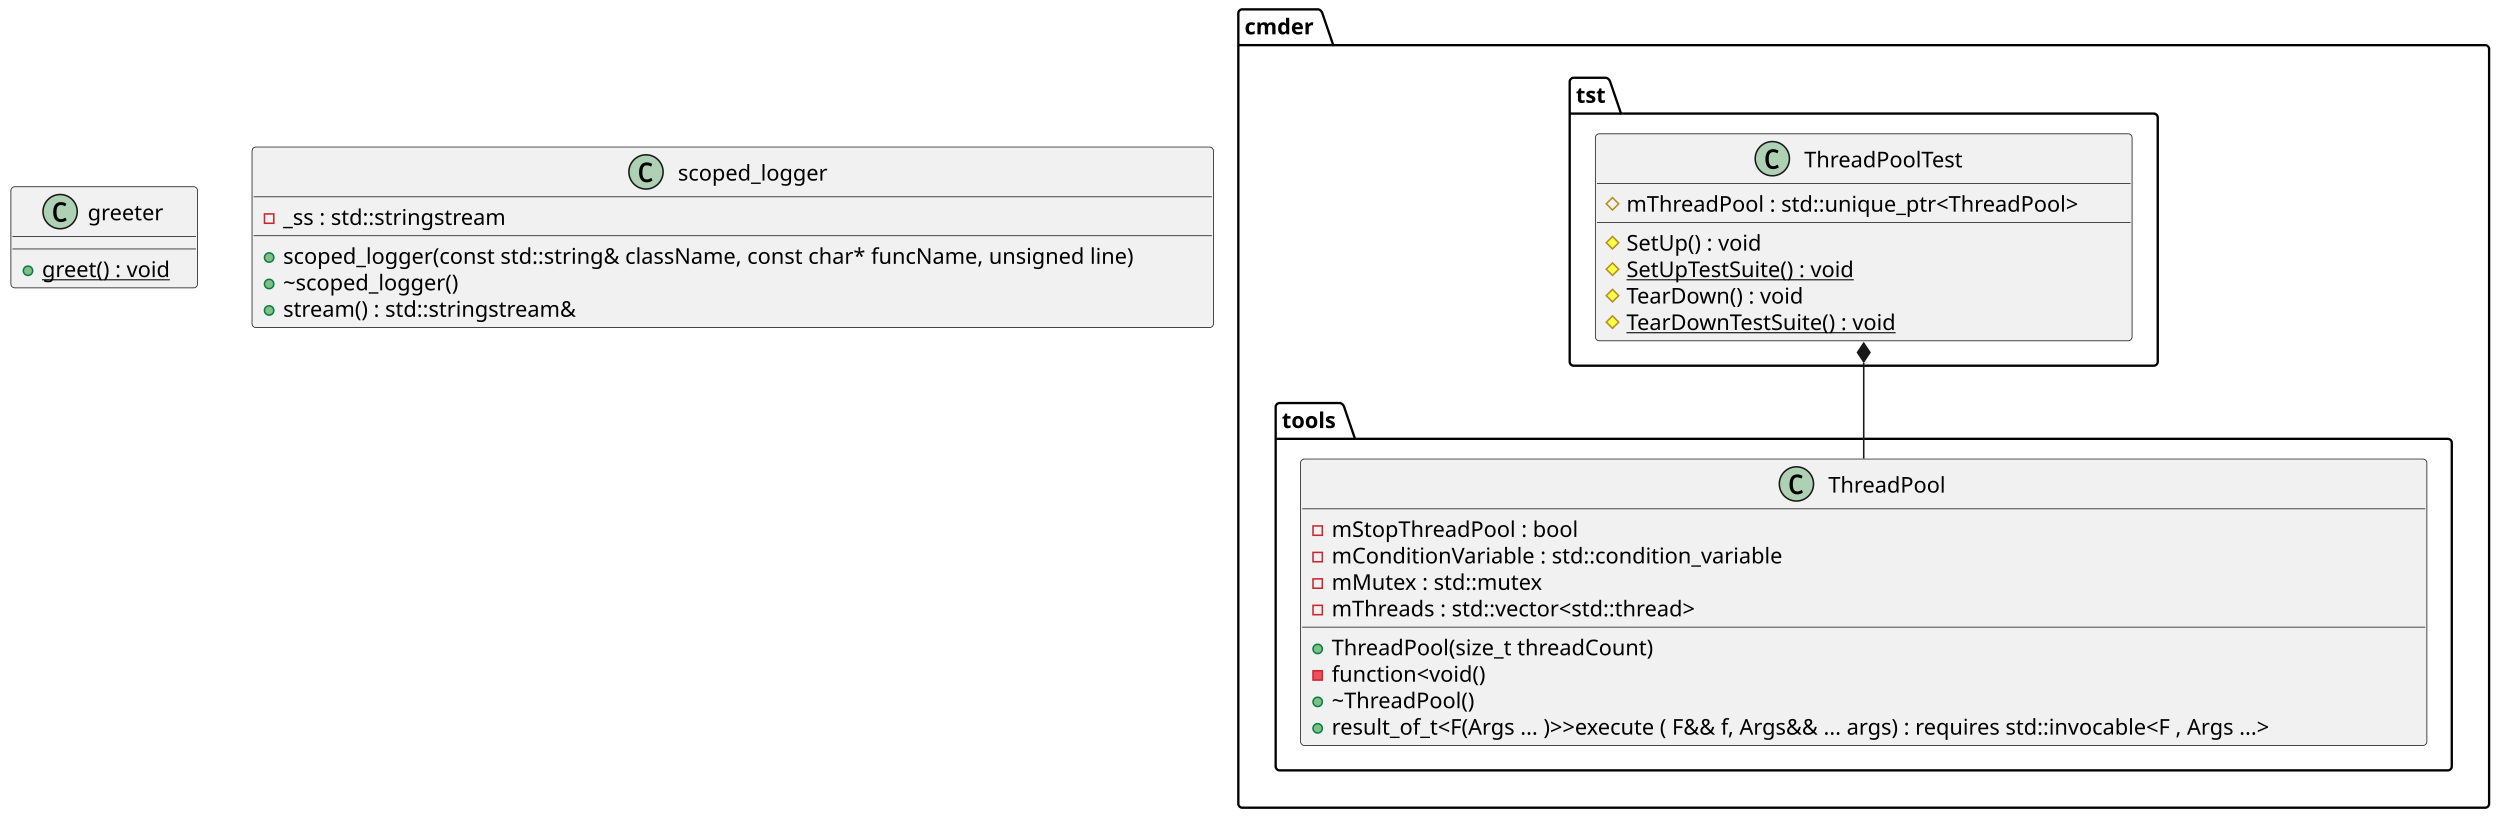
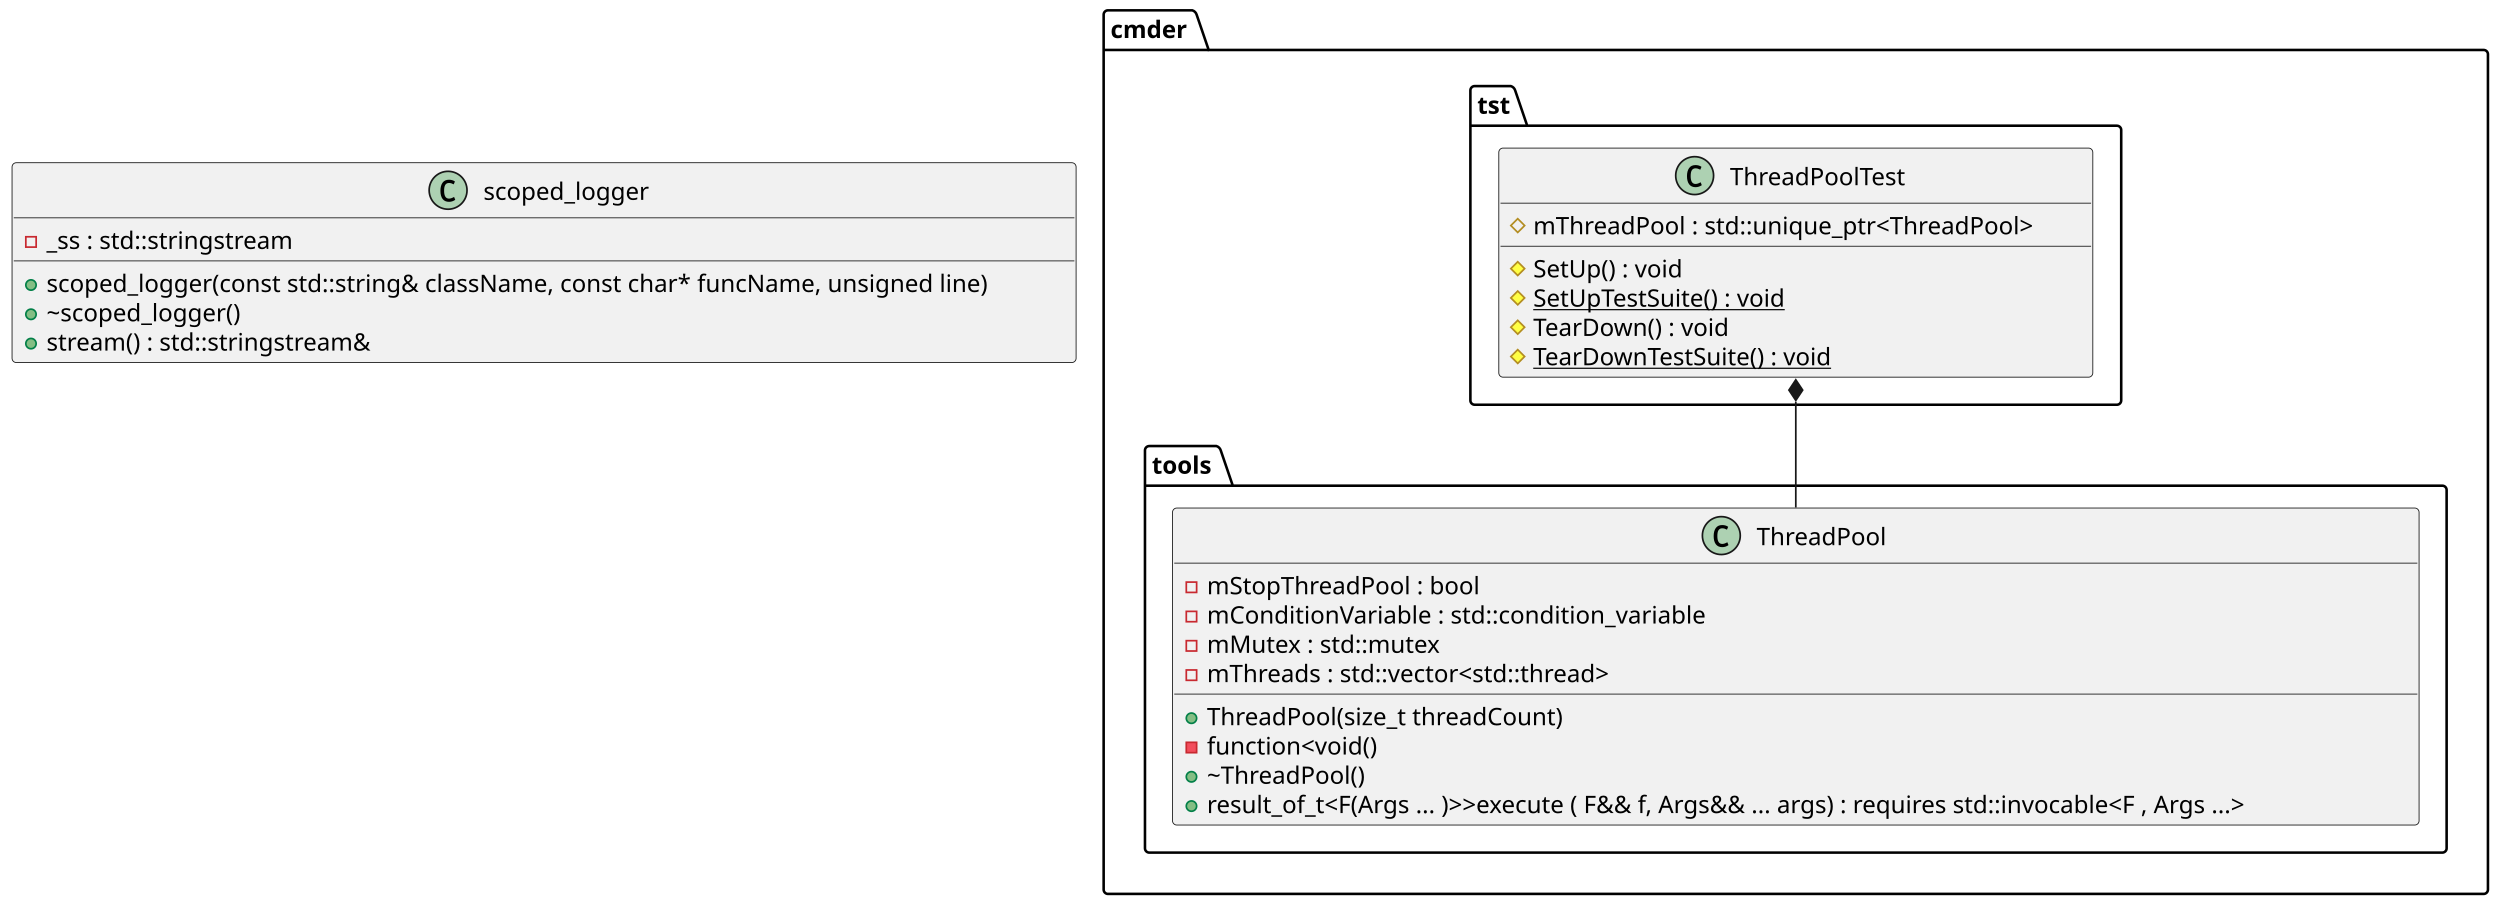
- <svg xmlns="http://www.w3.org/2000/svg" contentStyleType="text/css" height="526px" preserveAspectRatio="none" style="width:1607px;height:526px;background:#FFFFFF;" version="1.1" viewBox="0 0 1607 526" width="1607px" zoomAndPan="magnify">
+ <svg xmlns="http://www.w3.org/2000/svg" contentStyleType="text/css" height="526px" preserveAspectRatio="none" style="width:1452px;height:526px;background:#FFFFFF;" version="1.1" viewBox="0 0 1452 526" width="1452px" zoomAndPan="magnify">
  <defs />
  <g>
    <g id="cluster_cmder">
-       <path d="M798.5,6 L847.5,6 A3.75,3.75 0 0 1 850,8.5 L857,29.015 L1597.5,29.015 A2.5,2.5 0 0 1 1600,31.515 L1600,516.69 A2.5,2.5 0 0 1 1597.5,519.19 L798.5,519.19 A2.5,2.5 0 0 1 796,516.69 L796,8.5 A2.5,2.5 0 0 1 798.5,6 " fill="none" style="stroke:#000000;stroke-width:1.5;" />
-       <line style="stroke:#000000;stroke-width:1.5;" x1="796" x2="857" y1="29.015" y2="29.015" />
-       <text fill="#000000" font-family="sans-serif" font-size="14" font-weight="bold" lengthAdjust="spacing" textLength="48" x="800" y="22.075">cmder</text>
+       <path d="M643.5,6 L692.5,6 A3.75,3.75 0 0 1 695,8.5 L702,29.015 L1442.5,29.015 A2.5,2.5 0 0 1 1445,31.515 L1445,516.69 A2.5,2.5 0 0 1 1442.5,519.19 L643.5,519.19 A2.5,2.5 0 0 1 641,516.69 L641,8.5 A2.5,2.5 0 0 1 643.5,6 " fill="none" style="stroke:#000000;stroke-width:1.5;" />
+       <line style="stroke:#000000;stroke-width:1.5;" x1="641" x2="702" y1="29.015" y2="29.015" />
+       <text fill="#000000" font-family="sans-serif" font-size="14" font-weight="bold" lengthAdjust="spacing" textLength="48" x="645" y="22.075">cmder</text>
    </g>
    <g id="cluster_tst">
-       <path d="M1011.5,50 L1032.5,50 A3.75,3.75 0 0 1 1035,52.5 L1042,73.015 L1384.5,73.015 A2.5,2.5 0 0 1 1387,75.515 L1387,232.57 A2.5,2.5 0 0 1 1384.5,235.07 L1011.5,235.07 A2.5,2.5 0 0 1 1009,232.57 L1009,52.5 A2.5,2.5 0 0 1 1011.5,50 " fill="none" style="stroke:#000000;stroke-width:1.5;" />
-       <line style="stroke:#000000;stroke-width:1.5;" x1="1009" x2="1042" y1="73.015" y2="73.015" />
-       <text fill="#000000" font-family="sans-serif" font-size="14" font-weight="bold" lengthAdjust="spacing" textLength="20" x="1013" y="66.075">tst</text>
+       <path d="M856.5,50 L877.5,50 A3.75,3.75 0 0 1 880,52.5 L887,73.015 L1229.5,73.015 A2.5,2.5 0 0 1 1232,75.515 L1232,232.57 A2.5,2.5 0 0 1 1229.5,235.07 L856.5,235.07 A2.5,2.5 0 0 1 854,232.57 L854,52.5 A2.5,2.5 0 0 1 856.5,50 " fill="none" style="stroke:#000000;stroke-width:1.5;" />
+       <line style="stroke:#000000;stroke-width:1.5;" x1="854" x2="887" y1="73.015" y2="73.015" />
+       <text fill="#000000" font-family="sans-serif" font-size="14" font-weight="bold" lengthAdjust="spacing" textLength="20" x="858" y="66.075">tst</text>
    </g>
    <g id="cluster_tools">
-       <path d="M822.5,259.07 L861.5,259.07 A3.75,3.75 0 0 1 864,261.57 L871,282.085 L1573.5,282.085 A2.5,2.5 0 0 1 1576,284.585 L1576,492.69 A2.5,2.5 0 0 1 1573.5,495.19 L822.5,495.19 A2.5,2.5 0 0 1 820,492.69 L820,261.57 A2.5,2.5 0 0 1 822.5,259.07 " fill="none" style="stroke:#000000;stroke-width:1.5;" />
-       <line style="stroke:#000000;stroke-width:1.5;" x1="820" x2="871" y1="282.085" y2="282.085" />
-       <text fill="#000000" font-family="sans-serif" font-size="14" font-weight="bold" lengthAdjust="spacing" textLength="38" x="824" y="275.145">tools</text>
+       <path d="M667.5,259.07 L706.5,259.07 A3.75,3.75 0 0 1 709,261.57 L716,282.085 L1418.5,282.085 A2.5,2.5 0 0 1 1421,284.585 L1421,492.69 A2.5,2.5 0 0 1 1418.5,495.19 L667.5,495.19 A2.5,2.5 0 0 1 665,492.69 L665,261.57 A2.5,2.5 0 0 1 667.5,259.07 " fill="none" style="stroke:#000000;stroke-width:1.5;" />
+       <line style="stroke:#000000;stroke-width:1.5;" x1="665" x2="716" y1="282.085" y2="282.085" />
+       <text fill="#000000" font-family="sans-serif" font-size="14" font-weight="bold" lengthAdjust="spacing" textLength="38" x="669" y="275.145">tools</text>
    </g>
    <g id="elem_ThreadPoolTest">
-       <rect codeLine="23" fill="#F1F1F1" height="133.073" id="ThreadPoolTest" rx="2.5" ry="2.5" style="stroke:#181818;stroke-width:0.5;" width="345" x="1025.5" y="86" />
-       <ellipse cx="1139.25" cy="102" fill="#ADD1B2" rx="11" ry="11" style="stroke:#181818;stroke-width:1.0;" />
-       <path d="M1143.406,107.547 Q1141.719,108.719 1139.781,108.719 Q1137.344,108.719 1136.062,107.047 Q1134.797,105.375 1134.797,102.297 Q1134.797,99.344 1136.031,97.609 Q1137.266,95.875 1139.781,95.875 Q1140.688,95.875 1141.562,96.109 Q1142.453,96.344 1143.219,96.891 L1142.531,98.562 Q1141.094,97.766 1139.781,97.766 Q1138.359,97.766 1137.641,98.828 Q1136.938,99.875 1136.938,102.297 Q1136.938,106.844 1139.781,106.844 Q1141.047,106.844 1142.734,105.859 L1143.406,107.547 Z " fill="#000000" />
-       <text fill="#000000" font-family="sans-serif" font-size="14" lengthAdjust="spacing" textLength="109" x="1159.75" y="107.568">ThreadPoolTest</text>
-       <line style="stroke:#181818;stroke-width:0.5;" x1="1026.5" x2="1369.5" y1="118" y2="118" />
-       <polygon fill="none" points="1036.5,127.007,1040.5,131.007,1036.5,135.007,1032.5,131.007" style="stroke:#B38D22;stroke-width:1.0;" />
-       <text fill="#000000" font-family="sans-serif" font-size="14" lengthAdjust="spacing" textLength="319" x="1045.5" y="136.075">mThreadPool : std::unique_ptr&lt;ThreadPool&gt;</text>
-       <line style="stroke:#181818;stroke-width:0.5;" x1="1026.5" x2="1369.5" y1="143.015" y2="143.015" />
-       <polygon fill="#FFFF44" points="1036.5,152.022,1040.5,156.022,1036.5,160.022,1032.5,156.022" style="stroke:#B38D22;stroke-width:1.0;" />
-       <text fill="#000000" font-family="sans-serif" font-size="14" lengthAdjust="spacing" textLength="100" x="1045.5" y="161.09">SetUp() : void</text>
-       <polygon fill="#FFFF44" points="1036.5,169.037,1040.5,173.037,1036.5,177.037,1032.5,173.037" style="stroke:#B38D22;stroke-width:1.0;" />
-       <text fill="#000000" font-family="sans-serif" font-size="14" lengthAdjust="spacing" text-decoration="underline" textLength="167" x="1045.5" y="178.105">SetUpTestSuite() : void</text>
-       <polygon fill="#FFFF44" points="1036.5,186.051,1040.5,190.051,1036.5,194.051,1032.5,190.051" style="stroke:#B38D22;stroke-width:1.0;" />
-       <text fill="#000000" font-family="sans-serif" font-size="14" lengthAdjust="spacing" textLength="128" x="1045.5" y="195.119">TearDown() : void</text>
-       <polygon fill="#FFFF44" points="1036.5,203.066,1040.5,207.066,1036.5,211.066,1032.5,207.066" style="stroke:#B38D22;stroke-width:1.0;" />
-       <text fill="#000000" font-family="sans-serif" font-size="14" lengthAdjust="spacing" text-decoration="underline" textLength="195" x="1045.5" y="212.134">TearDownTestSuite() : void</text>
+       <rect codeLine="18" fill="#F1F1F1" height="133.073" id="ThreadPoolTest" rx="2.5" ry="2.5" style="stroke:#181818;stroke-width:0.5;" width="345" x="870.5" y="86" />
+       <ellipse cx="984.25" cy="102" fill="#ADD1B2" rx="11" ry="11" style="stroke:#181818;stroke-width:1.0;" />
+       <path d="M988.406,107.547 Q986.719,108.719 984.781,108.719 Q982.344,108.719 981.062,107.047 Q979.797,105.375 979.797,102.297 Q979.797,99.344 981.031,97.609 Q982.266,95.875 984.781,95.875 Q985.688,95.875 986.562,96.109 Q987.453,96.344 988.219,96.891 L987.531,98.562 Q986.094,97.766 984.781,97.766 Q983.359,97.766 982.641,98.828 Q981.938,99.875 981.938,102.297 Q981.938,106.844 984.781,106.844 Q986.047,106.844 987.734,105.859 L988.406,107.547 Z " fill="#000000" />
+       <text fill="#000000" font-family="sans-serif" font-size="14" lengthAdjust="spacing" textLength="109" x="1004.75" y="107.568">ThreadPoolTest</text>
+       <line style="stroke:#181818;stroke-width:0.5;" x1="871.5" x2="1214.5" y1="118" y2="118" />
+       <polygon fill="none" points="881.5,127.007,885.5,131.007,881.5,135.007,877.5,131.007" style="stroke:#B38D22;stroke-width:1.0;" />
+       <text fill="#000000" font-family="sans-serif" font-size="14" lengthAdjust="spacing" textLength="319" x="890.5" y="136.075">mThreadPool : std::unique_ptr&lt;ThreadPool&gt;</text>
+       <line style="stroke:#181818;stroke-width:0.5;" x1="871.5" x2="1214.5" y1="143.015" y2="143.015" />
+       <polygon fill="#FFFF44" points="881.5,152.022,885.5,156.022,881.5,160.022,877.5,156.022" style="stroke:#B38D22;stroke-width:1.0;" />
+       <text fill="#000000" font-family="sans-serif" font-size="14" lengthAdjust="spacing" textLength="100" x="890.5" y="161.09">SetUp() : void</text>
+       <polygon fill="#FFFF44" points="881.5,169.037,885.5,173.037,881.5,177.037,877.5,173.037" style="stroke:#B38D22;stroke-width:1.0;" />
+       <text fill="#000000" font-family="sans-serif" font-size="14" lengthAdjust="spacing" text-decoration="underline" textLength="167" x="890.5" y="178.105">SetUpTestSuite() : void</text>
+       <polygon fill="#FFFF44" points="881.5,186.051,885.5,190.051,881.5,194.051,877.5,190.051" style="stroke:#B38D22;stroke-width:1.0;" />
+       <text fill="#000000" font-family="sans-serif" font-size="14" lengthAdjust="spacing" textLength="128" x="890.5" y="195.119">TearDown() : void</text>
+       <polygon fill="#FFFF44" points="881.5,203.066,885.5,207.066,881.5,211.066,877.5,207.066" style="stroke:#B38D22;stroke-width:1.0;" />
+       <text fill="#000000" font-family="sans-serif" font-size="14" lengthAdjust="spacing" text-decoration="underline" textLength="195" x="890.5" y="212.134">TearDownTestSuite() : void</text>
    </g>
    <g id="elem_ThreadPool">
-       <rect codeLine="33" fill="#F1F1F1" height="184.117" id="ThreadPool" rx="2.5" ry="2.5" style="stroke:#181818;stroke-width:0.5;" width="724" x="836" y="295.07" />
-       <ellipse cx="1154.75" cy="311.07" fill="#ADD1B2" rx="11" ry="11" style="stroke:#181818;stroke-width:1.0;" />
-       <path d="M1158.906,316.617 Q1157.219,317.789 1155.281,317.789 Q1152.844,317.789 1151.562,316.117 Q1150.297,314.445 1150.297,311.367 Q1150.297,308.414 1151.531,306.679 Q1152.766,304.945 1155.281,304.945 Q1156.188,304.945 1157.062,305.179 Q1157.953,305.414 1158.719,305.961 L1158.031,307.632 Q1156.594,306.836 1155.281,306.836 Q1153.859,306.836 1153.141,307.898 Q1152.438,308.945 1152.438,311.367 Q1152.438,315.914 1155.281,315.914 Q1156.547,315.914 1158.234,314.929 L1158.906,316.617 Z " fill="#000000" />
-       <text fill="#000000" font-family="sans-serif" font-size="14" lengthAdjust="spacing" textLength="78" x="1175.25" y="316.638">ThreadPool</text>
-       <line style="stroke:#181818;stroke-width:0.5;" x1="837" x2="1559" y1="327.07" y2="327.07" />
-       <rect fill="none" height="6" style="stroke:#C82930;stroke-width:1.0;" width="6" x="844" y="338.077" />
-       <text fill="#000000" font-family="sans-serif" font-size="14" lengthAdjust="spacing" textLength="171" x="856" y="345.145">mStopThreadPool : bool</text>
-       <rect fill="none" height="6" style="stroke:#C82930;stroke-width:1.0;" width="6" x="844" y="355.092" />
-       <text fill="#000000" font-family="sans-serif" font-size="14" lengthAdjust="spacing" textLength="312" x="856" y="362.16">mConditionVariable : std::condition_variable</text>
-       <rect fill="none" height="6" style="stroke:#C82930;stroke-width:1.0;" width="6" x="844" y="372.107" />
-       <text fill="#000000" font-family="sans-serif" font-size="14" lengthAdjust="spacing" textLength="152" x="856" y="379.175">mMutex : std::mutex</text>
-       <rect fill="none" height="6" style="stroke:#C82930;stroke-width:1.0;" width="6" x="844" y="389.121" />
-       <text fill="#000000" font-family="sans-serif" font-size="14" lengthAdjust="spacing" textLength="268" x="856" y="396.189">mThreads : std::vector&lt;std::thread&gt;</text>
-       <line style="stroke:#181818;stroke-width:0.5;" x1="837" x2="1559" y1="403.129" y2="403.129" />
-       <ellipse cx="847" cy="417.136" fill="#84BE84" rx="3" ry="3" style="stroke:#038048;stroke-width:1.0;" />
-       <text fill="#000000" font-family="sans-serif" font-size="14" lengthAdjust="spacing" textLength="226" x="856" y="421.204">ThreadPool(size_t threadCount)</text>
-       <rect fill="#F24D5C" height="6" style="stroke:#C82930;stroke-width:1.0;" width="6" x="844" y="431.151" />
-       <text fill="#000000" font-family="sans-serif" font-size="14" lengthAdjust="spacing" textLength="109" x="856" y="438.218">function&lt;void()</text>
-       <ellipse cx="847" cy="451.165" fill="#84BE84" rx="3" ry="3" style="stroke:#038048;stroke-width:1.0;" />
-       <text fill="#000000" font-family="sans-serif" font-size="14" lengthAdjust="spacing" textLength="101" x="856" y="455.233">~ThreadPool()</text>
-       <ellipse cx="847" cy="468.18" fill="#84BE84" rx="3" ry="3" style="stroke:#038048;stroke-width:1.0;" />
-       <text fill="#000000" font-family="sans-serif" font-size="14" lengthAdjust="spacing" textLength="698" x="856" y="472.248">result_of_t&lt;F(Args ... )&gt;&gt;execute ( F&amp;&amp; f, Args&amp;&amp; ... args) : requires std::invocable&lt;F , Args ...&gt;</text>
-     </g>
-     <g id="elem_greeter">
-       <rect codeLine="8" fill="#F1F1F1" height="65.015" id="greeter" rx="2.5" ry="2.5" style="stroke:#181818;stroke-width:0.5;" width="120" x="7" y="120.03" />
-       <ellipse cx="38.65" cy="136.03" fill="#ADD1B2" rx="11" ry="11" style="stroke:#181818;stroke-width:1.0;" />
-       <path d="M42.806,141.577 Q41.119,142.749 39.181,142.749 Q36.744,142.749 35.462,141.077 Q34.197,139.405 34.197,136.327 Q34.197,133.374 35.431,131.639 Q36.666,129.905 39.181,129.905 Q40.087,129.905 40.962,130.139 Q41.853,130.374 42.619,130.921 L41.931,132.593 Q40.494,131.796 39.181,131.796 Q37.759,131.796 37.041,132.858 Q36.337,133.905 36.337,136.327 Q36.337,140.874 39.181,140.874 Q40.447,140.874 42.134,139.889 L42.806,141.577 Z " fill="#000000" />
-       <text fill="#000000" font-family="sans-serif" font-size="14" lengthAdjust="spacing" textLength="51" x="56.35" y="141.598">greeter</text>
-       <line style="stroke:#181818;stroke-width:0.5;" x1="8" x2="126" y1="152.03" y2="152.03" />
-       <line style="stroke:#181818;stroke-width:0.5;" x1="8" x2="126" y1="160.03" y2="160.03" />
-       <ellipse cx="18" cy="174.037" fill="#84BE84" rx="3" ry="3" style="stroke:#038048;stroke-width:1.0;" />
-       <text fill="#000000" font-family="sans-serif" font-size="14" lengthAdjust="spacing" text-decoration="underline" textLength="94" x="27" y="178.105">greet() : void</text>
+       <rect codeLine="28" fill="#F1F1F1" height="184.117" id="ThreadPool" rx="2.5" ry="2.5" style="stroke:#181818;stroke-width:0.5;" width="724" x="681" y="295.07" />
+       <ellipse cx="999.75" cy="311.07" fill="#ADD1B2" rx="11" ry="11" style="stroke:#181818;stroke-width:1.0;" />
+       <path d="M1003.906,316.617 Q1002.219,317.789 1000.281,317.789 Q997.844,317.789 996.562,316.117 Q995.297,314.445 995.297,311.367 Q995.297,308.414 996.531,306.679 Q997.766,304.945 1000.281,304.945 Q1001.188,304.945 1002.062,305.179 Q1002.953,305.414 1003.719,305.961 L1003.031,307.632 Q1001.594,306.836 1000.281,306.836 Q998.859,306.836 998.141,307.898 Q997.438,308.945 997.438,311.367 Q997.438,315.914 1000.281,315.914 Q1001.547,315.914 1003.234,314.929 L1003.906,316.617 Z " fill="#000000" />
+       <text fill="#000000" font-family="sans-serif" font-size="14" lengthAdjust="spacing" textLength="78" x="1020.25" y="316.638">ThreadPool</text>
+       <line style="stroke:#181818;stroke-width:0.5;" x1="682" x2="1404" y1="327.07" y2="327.07" />
+       <rect fill="none" height="6" style="stroke:#C82930;stroke-width:1.0;" width="6" x="689" y="338.077" />
+       <text fill="#000000" font-family="sans-serif" font-size="14" lengthAdjust="spacing" textLength="171" x="701" y="345.145">mStopThreadPool : bool</text>
+       <rect fill="none" height="6" style="stroke:#C82930;stroke-width:1.0;" width="6" x="689" y="355.092" />
+       <text fill="#000000" font-family="sans-serif" font-size="14" lengthAdjust="spacing" textLength="312" x="701" y="362.16">mConditionVariable : std::condition_variable</text>
+       <rect fill="none" height="6" style="stroke:#C82930;stroke-width:1.0;" width="6" x="689" y="372.107" />
+       <text fill="#000000" font-family="sans-serif" font-size="14" lengthAdjust="spacing" textLength="152" x="701" y="379.175">mMutex : std::mutex</text>
+       <rect fill="none" height="6" style="stroke:#C82930;stroke-width:1.0;" width="6" x="689" y="389.121" />
+       <text fill="#000000" font-family="sans-serif" font-size="14" lengthAdjust="spacing" textLength="268" x="701" y="396.189">mThreads : std::vector&lt;std::thread&gt;</text>
+       <line style="stroke:#181818;stroke-width:0.5;" x1="682" x2="1404" y1="403.129" y2="403.129" />
+       <ellipse cx="692" cy="417.136" fill="#84BE84" rx="3" ry="3" style="stroke:#038048;stroke-width:1.0;" />
+       <text fill="#000000" font-family="sans-serif" font-size="14" lengthAdjust="spacing" textLength="226" x="701" y="421.204">ThreadPool(size_t threadCount)</text>
+       <rect fill="#F24D5C" height="6" style="stroke:#C82930;stroke-width:1.0;" width="6" x="689" y="431.151" />
+       <text fill="#000000" font-family="sans-serif" font-size="14" lengthAdjust="spacing" textLength="109" x="701" y="438.218">function&lt;void()</text>
+       <ellipse cx="692" cy="451.165" fill="#84BE84" rx="3" ry="3" style="stroke:#038048;stroke-width:1.0;" />
+       <text fill="#000000" font-family="sans-serif" font-size="14" lengthAdjust="spacing" textLength="101" x="701" y="455.233">~ThreadPool()</text>
+       <ellipse cx="692" cy="468.18" fill="#84BE84" rx="3" ry="3" style="stroke:#038048;stroke-width:1.0;" />
+       <text fill="#000000" font-family="sans-serif" font-size="14" lengthAdjust="spacing" textLength="698" x="701" y="472.248">result_of_t&lt;F(Args ... )&gt;&gt;execute ( F&amp;&amp; f, Args&amp;&amp; ... args) : requires std::invocable&lt;F , Args ...&gt;</text>
    </g>
    <g id="elem_scoped_logger">
-       <rect codeLine="13" fill="#F1F1F1" height="116.059" id="scoped_logger" rx="2.5" ry="2.5" style="stroke:#181818;stroke-width:0.5;" width="618" x="162" y="94.51" />
-       <ellipse cx="415.25" cy="110.51" fill="#ADD1B2" rx="11" ry="11" style="stroke:#181818;stroke-width:1.0;" />
-       <path d="M419.406,116.057 Q417.719,117.229 415.781,117.229 Q413.344,117.229 412.062,115.557 Q410.797,113.885 410.797,110.807 Q410.797,107.854 412.031,106.119 Q413.266,104.385 415.781,104.385 Q416.688,104.385 417.562,104.619 Q418.453,104.854 419.219,105.401 L418.531,107.073 Q417.094,106.276 415.781,106.276 Q414.359,106.276 413.641,107.338 Q412.938,108.385 412.938,110.807 Q412.938,115.354 415.781,115.354 Q417.047,115.354 418.734,114.369 L419.406,116.057 Z " fill="#000000" />
-       <text fill="#000000" font-family="sans-serif" font-size="14" lengthAdjust="spacing" textLength="103" x="435.75" y="116.078">scoped_logger</text>
-       <line style="stroke:#181818;stroke-width:0.5;" x1="163" x2="779" y1="126.51" y2="126.51" />
-       <rect fill="none" height="6" style="stroke:#C82930;stroke-width:1.0;" width="6" x="170" y="137.517" />
-       <text fill="#000000" font-family="sans-serif" font-size="14" lengthAdjust="spacing" textLength="166" x="182" y="144.585">_ss : std::stringstream</text>
-       <line style="stroke:#181818;stroke-width:0.5;" x1="163" x2="779" y1="151.525" y2="151.525" />
-       <ellipse cx="173" cy="165.532" fill="#84BE84" rx="3" ry="3" style="stroke:#038048;stroke-width:1.0;" />
-       <text fill="#000000" font-family="sans-serif" font-size="14" lengthAdjust="spacing" textLength="592" x="182" y="169.6">scoped_logger(const std::string&amp; className, const char* funcName, unsigned line)</text>
-       <ellipse cx="173" cy="182.547" fill="#84BE84" rx="3" ry="3" style="stroke:#038048;stroke-width:1.0;" />
-       <text fill="#000000" font-family="sans-serif" font-size="14" lengthAdjust="spacing" textLength="126" x="182" y="186.614">~scoped_logger()</text>
-       <ellipse cx="173" cy="199.561" fill="#84BE84" rx="3" ry="3" style="stroke:#038048;stroke-width:1.0;" />
-       <text fill="#000000" font-family="sans-serif" font-size="14" lengthAdjust="spacing" textLength="212" x="182" y="203.629">stream() : std::stringstream&amp;</text>
+       <rect codeLine="8" fill="#F1F1F1" height="116.059" id="scoped_logger" rx="2.5" ry="2.5" style="stroke:#181818;stroke-width:0.5;" width="618" x="7" y="94.51" />
+       <ellipse cx="260.25" cy="110.51" fill="#ADD1B2" rx="11" ry="11" style="stroke:#181818;stroke-width:1.0;" />
+       <path d="M264.406,116.057 Q262.719,117.229 260.781,117.229 Q258.344,117.229 257.062,115.557 Q255.797,113.885 255.797,110.807 Q255.797,107.854 257.031,106.119 Q258.266,104.385 260.781,104.385 Q261.688,104.385 262.562,104.619 Q263.453,104.854 264.219,105.401 L263.531,107.073 Q262.094,106.276 260.781,106.276 Q259.359,106.276 258.641,107.338 Q257.938,108.385 257.938,110.807 Q257.938,115.354 260.781,115.354 Q262.047,115.354 263.734,114.369 L264.406,116.057 Z " fill="#000000" />
+       <text fill="#000000" font-family="sans-serif" font-size="14" lengthAdjust="spacing" textLength="103" x="280.75" y="116.078">scoped_logger</text>
+       <line style="stroke:#181818;stroke-width:0.5;" x1="8" x2="624" y1="126.51" y2="126.51" />
+       <rect fill="none" height="6" style="stroke:#C82930;stroke-width:1.0;" width="6" x="15" y="137.517" />
+       <text fill="#000000" font-family="sans-serif" font-size="14" lengthAdjust="spacing" textLength="166" x="27" y="144.585">_ss : std::stringstream</text>
+       <line style="stroke:#181818;stroke-width:0.5;" x1="8" x2="624" y1="151.525" y2="151.525" />
+       <ellipse cx="18" cy="165.532" fill="#84BE84" rx="3" ry="3" style="stroke:#038048;stroke-width:1.0;" />
+       <text fill="#000000" font-family="sans-serif" font-size="14" lengthAdjust="spacing" textLength="592" x="27" y="169.6">scoped_logger(const std::string&amp; className, const char* funcName, unsigned line)</text>
+       <ellipse cx="18" cy="182.547" fill="#84BE84" rx="3" ry="3" style="stroke:#038048;stroke-width:1.0;" />
+       <text fill="#000000" font-family="sans-serif" font-size="14" lengthAdjust="spacing" textLength="126" x="27" y="186.614">~scoped_logger()</text>
+       <ellipse cx="18" cy="199.561" fill="#84BE84" rx="3" ry="3" style="stroke:#038048;stroke-width:1.0;" />
+       <text fill="#000000" font-family="sans-serif" font-size="14" lengthAdjust="spacing" textLength="212" x="27" y="203.629">stream() : std::stringstream&amp;</text>
    </g>
    <g id="link_ThreadPoolTest_ThreadPool">
-       <path codeLine="57" d="M1198,233.32 C1198,253.11 1198,274.46 1198,294.76 " fill="none" id="ThreadPoolTest-backto-ThreadPool" style="stroke:#181818;stroke-width:1.0;" />
-       <polygon fill="#181818" points="1198,220.57,1194,226.57,1198,232.57,1202,226.57,1198,220.57" style="stroke:#181818;stroke-width:1.0;" />
+       <path codeLine="52" d="M1043,233.32 C1043,253.11 1043,274.46 1043,294.76 " fill="none" id="ThreadPoolTest-backto-ThreadPool" style="stroke:#181818;stroke-width:1.0;" />
+       <polygon fill="#181818" points="1043,220.57,1039,226.57,1043,232.57,1047,226.57,1043,220.57" style="stroke:#181818;stroke-width:1.0;" />
    </g>
  </g>
</svg>
